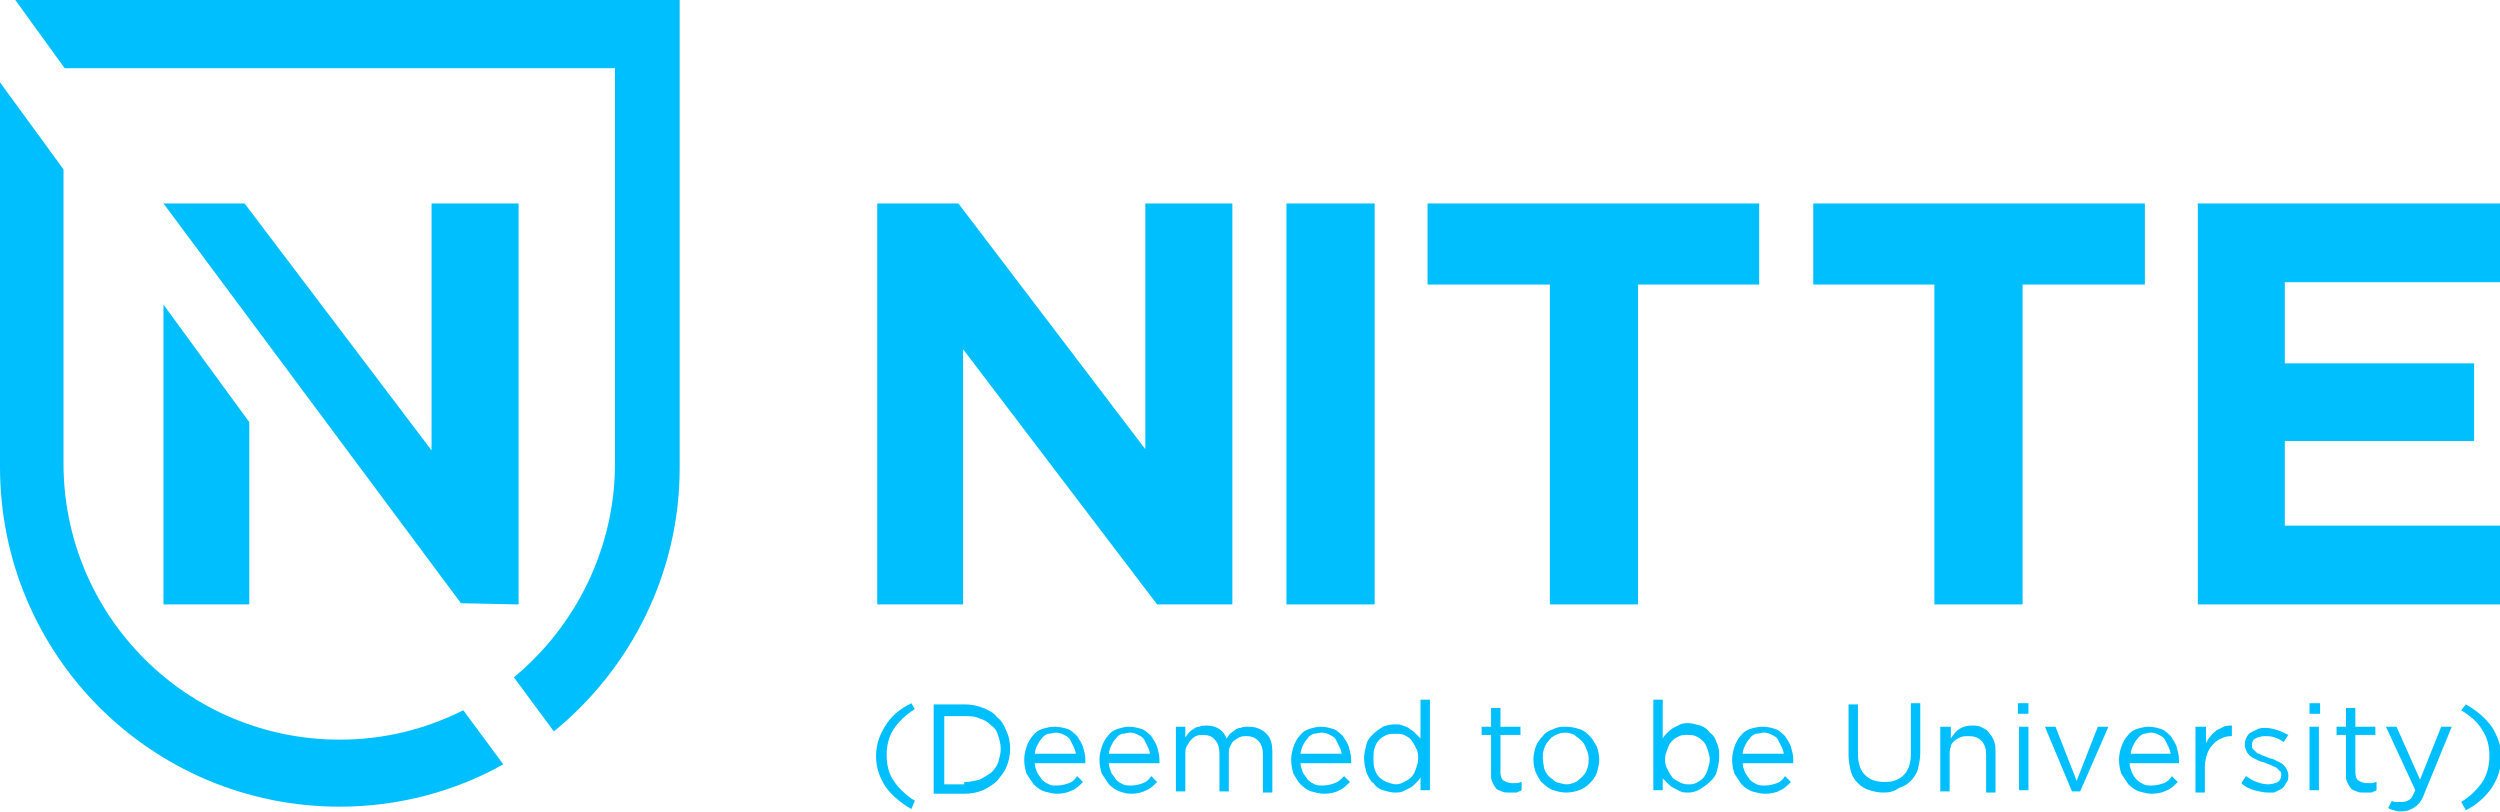
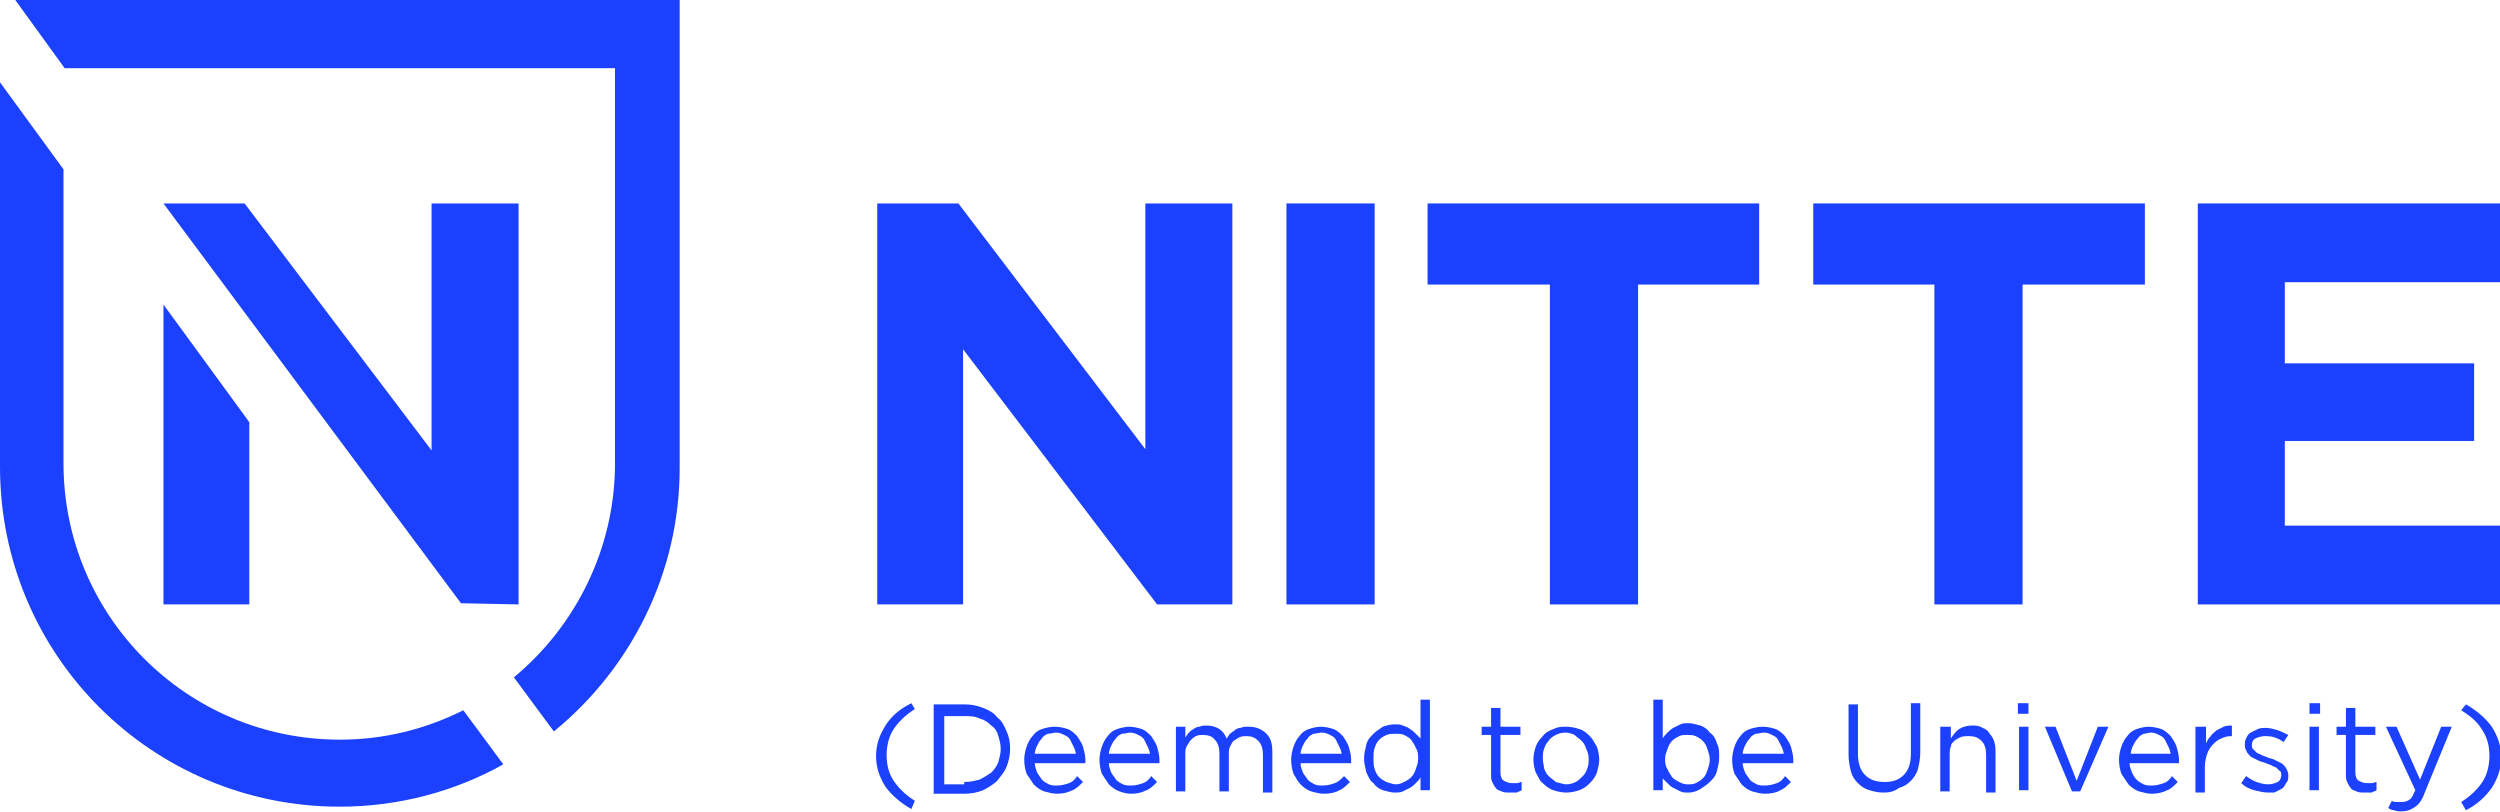
<svg xmlns="http://www.w3.org/2000/svg" version="1.1" id="Layer_1" x="0px" y="0px" viewBox="0 0 212.6 69" style="enable-background:new 0 0 212.6 69;" xml:space="preserve">
  <style type="text/css">
- 	.st0{fill-rule:evenodd;clip-rule:evenodd;fill:#00bfff;}
- 	.st1{fill:#00bfff;}
+ 	.st0{fill-rule:evenodd;clip-rule:evenodd;fill:#1b41ff;}
+ 	.st1{fill:#1b41ff;}
	
</style>
  <g>
    <polygon class="st0" points="13.9,17.3 20.8,17.3 36.7,38.3 36.7,17.3 44.1,17.3 44.1,51.4 39.2,51.3  " />
    <polygon class="st0" points="21.2,35.9 21.2,51.4 13.9,51.4 13.9,25.9  " />
    <polygon class="st1" points="74.6,17.3 81.5,17.3 97.4,38.2 97.4,17.3 104.8,17.3 104.8,51.4 98.4,51.4 81.9,29.7 81.9,51.4    74.6,51.4  " />
    <rect x="109.4" y="17.3" class="st1" width="7.5" height="34.1" />
    <polygon class="st1" points="131.8,24.2 121.4,24.2 121.4,17.3 149.6,17.3 149.6,24.2 139.3,24.2 139.3,51.4 131.8,51.4  " />
    <polygon class="st1" points="164.5,24.2 154.2,24.2 154.2,17.3 182.4,17.3 182.4,24.2 172,24.2 172,51.4 164.5,51.4  " />
    <polygon class="st1" points="186.9,17.3 212.6,17.3 212.6,24 194.3,24 194.3,30.9 210.4,30.9 210.4,37.5 194.3,37.5 194.3,44.7    212.6,44.7 212.6,51.4 186.9,51.4  " />
    <path class="st0" d="M39.4,60.4c-3.2,1.6-6.7,2.5-10.5,2.5c-13,0-23.5-10.5-23.5-23.5v-25L0,7v32.7c0,16,12.9,28.9,28.9,28.9   c5,0,9.8-1.3,13.9-3.6L39.4,60.4z" />
    <path class="st0" d="M1.3,0l4.2,5.8h46.8v33.6c0,7.3-3.4,13.9-8.6,18.2l3.4,4.6c6.5-5.3,10.7-13.4,10.7-22.4V0H1.3z" />
    <path class="st1" d="M77.5,68.8c-0.9-0.5-1.7-1.2-2.2-1.9c-0.5-0.8-0.8-1.6-0.8-2.6c0-1,0.3-1.8,0.8-2.6c0.5-0.8,1.2-1.4,2.2-1.9   l0.3,0.5C77,60.8,76.4,61.4,76,62c-0.4,0.6-0.6,1.4-0.6,2.2c0,0.9,0.2,1.6,0.6,2.2c0.4,0.6,1,1.2,1.8,1.7L77.5,68.8z" />
    <path class="st1" d="M79.4,59.9H82c0.6,0,1.1,0.1,1.6,0.3c0.5,0.2,0.9,0.4,1.2,0.8c0.4,0.3,0.6,0.7,0.8,1.2   c0.2,0.4,0.3,0.9,0.3,1.5v0c0,0.5-0.1,1-0.3,1.5c-0.2,0.5-0.5,0.8-0.8,1.2c-0.3,0.3-0.8,0.6-1.2,0.8c-0.5,0.2-1,0.3-1.6,0.3h-2.6   V59.9z M82,66.5c0.5,0,0.9-0.1,1.3-0.2c0.4-0.2,0.7-0.4,1-0.6c0.3-0.3,0.5-0.6,0.6-0.9c0.1-0.4,0.2-0.7,0.2-1.1v0   c0-0.4-0.1-0.8-0.2-1.1c-0.1-0.4-0.3-0.7-0.6-0.9c-0.3-0.3-0.6-0.5-1-0.6c-0.4-0.2-0.8-0.2-1.3-0.2h-1.7v5.8H82z" />
    <path class="st1" d="M88,64.9c0,0.3,0.1,0.5,0.2,0.8c0.1,0.2,0.3,0.4,0.4,0.6c0.2,0.2,0.4,0.3,0.6,0.4c0.2,0.1,0.4,0.1,0.7,0.1   c0.4,0,0.7-0.1,1-0.2c0.3-0.1,0.5-0.3,0.7-0.6l0.5,0.5c-0.3,0.3-0.6,0.6-0.9,0.7c-0.4,0.2-0.8,0.3-1.3,0.3c-0.4,0-0.7-0.1-1.1-0.2   c-0.3-0.1-0.6-0.3-0.9-0.6c-0.2-0.3-0.4-0.6-0.6-0.9c-0.1-0.3-0.2-0.7-0.2-1.2c0-0.4,0.1-0.8,0.2-1.1c0.1-0.3,0.3-0.7,0.5-0.9   c0.2-0.3,0.5-0.5,0.8-0.6c0.3-0.1,0.7-0.2,1.1-0.2c0.4,0,0.8,0.1,1.1,0.2c0.3,0.1,0.6,0.4,0.8,0.6c0.2,0.3,0.4,0.6,0.5,0.9   c0.1,0.4,0.2,0.7,0.2,1.1v0.1c0,0,0,0.1,0,0.2H88z M91.5,64.2c0-0.2-0.1-0.5-0.2-0.7c-0.1-0.2-0.2-0.4-0.3-0.6   c-0.1-0.2-0.3-0.3-0.5-0.4c-0.2-0.1-0.4-0.2-0.7-0.2c-0.2,0-0.4,0.1-0.7,0.1c-0.2,0.1-0.4,0.2-0.5,0.4c-0.2,0.2-0.3,0.4-0.4,0.6   c-0.1,0.2-0.2,0.5-0.2,0.7H91.5z" />
    <path class="st1" d="M94.3,64.9c0,0.3,0.1,0.5,0.2,0.8c0.1,0.2,0.3,0.4,0.4,0.6c0.2,0.2,0.4,0.3,0.6,0.4c0.2,0.1,0.4,0.1,0.7,0.1   c0.4,0,0.7-0.1,1-0.2c0.3-0.1,0.5-0.3,0.7-0.6l0.5,0.5c-0.3,0.3-0.6,0.6-0.9,0.7c-0.4,0.2-0.8,0.3-1.3,0.3c-0.4,0-0.7-0.1-1-0.2   c-0.3-0.1-0.6-0.3-0.9-0.6c-0.2-0.3-0.4-0.6-0.6-0.9c-0.1-0.3-0.2-0.7-0.2-1.2c0-0.4,0.1-0.8,0.2-1.1c0.1-0.3,0.3-0.7,0.5-0.9   c0.2-0.3,0.5-0.5,0.8-0.6c0.3-0.1,0.7-0.2,1-0.2c0.4,0,0.8,0.1,1.1,0.2c0.3,0.1,0.6,0.4,0.8,0.6c0.2,0.3,0.4,0.6,0.5,0.9   c0.1,0.4,0.2,0.7,0.2,1.1v0.1c0,0,0,0.1,0,0.2H94.3z M97.8,64.2c0-0.2-0.1-0.5-0.2-0.7c-0.1-0.2-0.2-0.4-0.3-0.6   c-0.1-0.2-0.3-0.3-0.5-0.4c-0.2-0.1-0.4-0.2-0.7-0.2c-0.2,0-0.4,0.1-0.7,0.1c-0.2,0.1-0.4,0.2-0.5,0.4c-0.2,0.2-0.3,0.4-0.4,0.6   c-0.1,0.2-0.2,0.5-0.2,0.7H97.8z" />
    <path class="st1" d="M100,61.8h0.8v0.9c0.1-0.1,0.2-0.3,0.3-0.4c0.1-0.1,0.2-0.2,0.4-0.3c0.1-0.1,0.3-0.2,0.5-0.2   c0.2-0.1,0.4-0.1,0.6-0.1c0.4,0,0.8,0.1,1.1,0.3c0.3,0.2,0.5,0.5,0.6,0.8c0.1-0.1,0.2-0.3,0.3-0.4c0.1-0.1,0.3-0.2,0.4-0.3   c0.1-0.1,0.3-0.2,0.5-0.2c0.2-0.1,0.4-0.1,0.7-0.1c0.6,0,1.1,0.2,1.5,0.6c0.4,0.4,0.5,0.9,0.5,1.6v3.4h-0.8v-3.2   c0-0.5-0.1-0.9-0.4-1.2c-0.3-0.3-0.6-0.4-1-0.4c-0.2,0-0.4,0-0.6,0.1c-0.2,0.1-0.3,0.2-0.5,0.3c-0.1,0.1-0.2,0.3-0.3,0.5   c-0.1,0.2-0.1,0.4-0.1,0.7v3.1h-0.8v-3.2c0-0.5-0.1-0.9-0.4-1.2c-0.2-0.3-0.6-0.4-1-0.4c-0.2,0-0.4,0-0.6,0.1   c-0.2,0.1-0.3,0.2-0.5,0.4c-0.1,0.2-0.2,0.3-0.3,0.5c-0.1,0.2-0.1,0.4-0.1,0.7v3.1H100V61.8z" />
    <path class="st1" d="M110.6,64.9c0,0.3,0.1,0.5,0.2,0.8c0.1,0.2,0.3,0.4,0.4,0.6c0.2,0.2,0.4,0.3,0.6,0.4c0.2,0.1,0.4,0.1,0.7,0.1   c0.4,0,0.7-0.1,1-0.2c0.3-0.1,0.5-0.3,0.8-0.6l0.5,0.5c-0.3,0.3-0.6,0.6-0.9,0.7c-0.3,0.2-0.8,0.3-1.3,0.3c-0.4,0-0.7-0.1-1.1-0.2   c-0.3-0.1-0.6-0.3-0.9-0.6c-0.3-0.3-0.4-0.6-0.6-0.9c-0.1-0.3-0.2-0.7-0.2-1.2c0-0.4,0.1-0.8,0.2-1.1c0.1-0.3,0.3-0.7,0.5-0.9   c0.2-0.3,0.5-0.5,0.8-0.6c0.3-0.1,0.7-0.2,1-0.2c0.4,0,0.8,0.1,1.1,0.2c0.3,0.1,0.6,0.4,0.8,0.6c0.2,0.3,0.4,0.6,0.5,0.9   c0.1,0.4,0.2,0.7,0.2,1.1v0.1c0,0,0,0.1,0,0.2H110.6z M114.1,64.2c0-0.2-0.1-0.5-0.2-0.7c-0.1-0.2-0.2-0.4-0.3-0.6   c-0.1-0.2-0.3-0.3-0.5-0.4c-0.2-0.1-0.4-0.2-0.7-0.2c-0.2,0-0.5,0.1-0.7,0.1c-0.2,0.1-0.4,0.2-0.5,0.4c-0.2,0.2-0.3,0.4-0.4,0.6   c-0.1,0.2-0.2,0.5-0.2,0.7H114.1z" />
    <path class="st1" d="M118.6,67.4c-0.3,0-0.6-0.1-1-0.2c-0.3-0.1-0.6-0.3-0.8-0.6c-0.3-0.2-0.4-0.5-0.6-0.9   c-0.1-0.4-0.2-0.8-0.2-1.2v0c0-0.4,0.1-0.8,0.2-1.2c0.1-0.4,0.3-0.6,0.6-0.9c0.2-0.2,0.5-0.4,0.8-0.6c0.3-0.1,0.6-0.2,1-0.2   c0.3,0,0.5,0,0.7,0.1c0.2,0.1,0.4,0.1,0.6,0.3c0.2,0.1,0.3,0.2,0.5,0.4c0.1,0.1,0.3,0.3,0.4,0.4v-3.3h0.8v7.7h-0.8v-1.1   c-0.1,0.2-0.2,0.3-0.4,0.5c-0.1,0.1-0.3,0.3-0.5,0.4c-0.2,0.1-0.4,0.2-0.6,0.3C119.1,67.4,118.8,67.4,118.6,67.4 M118.7,66.7   c0.3,0,0.5-0.1,0.7-0.2c0.2-0.1,0.4-0.2,0.6-0.4c0.2-0.2,0.3-0.4,0.4-0.7c0.1-0.3,0.2-0.5,0.2-0.9v0c0-0.3,0-0.6-0.2-0.9   c-0.1-0.3-0.3-0.5-0.4-0.7c-0.2-0.2-0.4-0.3-0.6-0.4c-0.2-0.1-0.5-0.1-0.7-0.1c-0.3,0-0.5,0-0.8,0.1c-0.2,0.1-0.4,0.2-0.6,0.4   c-0.2,0.2-0.3,0.4-0.4,0.7c-0.1,0.3-0.1,0.6-0.1,0.9v0c0,0.3,0,0.6,0.1,0.9c0.1,0.3,0.2,0.5,0.4,0.7c0.2,0.2,0.4,0.3,0.6,0.4   C118.2,66.6,118.5,66.7,118.7,66.7" />
    <path class="st1" d="M128.3,67.4c-0.2,0-0.4,0-0.6-0.1c-0.2-0.1-0.4-0.1-0.5-0.3c-0.1-0.1-0.2-0.3-0.3-0.5   c-0.1-0.2-0.1-0.4-0.1-0.7v-3.3H126v-0.7h0.8v-1.6h0.8v1.6h1.7v0.7h-1.7v3.2c0,0.3,0.1,0.6,0.3,0.7c0.2,0.1,0.4,0.2,0.7,0.2   c0.1,0,0.3,0,0.4,0c0.1,0,0.3-0.1,0.4-0.1v0.7c-0.1,0.1-0.3,0.1-0.4,0.2C128.7,67.4,128.5,67.4,128.3,67.4" />
    <path class="st1" d="M133.2,67.4c-0.4,0-0.8-0.1-1.1-0.2c-0.3-0.1-0.6-0.3-0.9-0.6c-0.3-0.2-0.4-0.6-0.6-0.9   c-0.1-0.3-0.2-0.7-0.2-1.1v0c0-0.4,0.1-0.8,0.2-1.1c0.1-0.3,0.3-0.6,0.6-0.9c0.2-0.3,0.6-0.5,0.9-0.6c0.4-0.2,0.7-0.2,1.1-0.2   c0.4,0,0.8,0.1,1.1,0.2c0.4,0.1,0.7,0.4,0.9,0.6c0.3,0.3,0.4,0.6,0.6,0.9c0.1,0.3,0.2,0.7,0.2,1.1v0c0,0.4-0.1,0.7-0.2,1.1   c-0.1,0.3-0.3,0.6-0.6,0.9c-0.3,0.3-0.6,0.5-0.9,0.6C134,67.3,133.6,67.4,133.2,67.4 M133.2,66.7c0.3,0,0.6-0.1,0.8-0.2   c0.2-0.1,0.4-0.3,0.6-0.5c0.2-0.2,0.3-0.4,0.4-0.7c0.1-0.3,0.1-0.5,0.1-0.8v0c0-0.3-0.1-0.6-0.2-0.8c-0.1-0.3-0.2-0.5-0.4-0.7   c-0.2-0.2-0.4-0.3-0.6-0.5c-0.2-0.1-0.5-0.2-0.8-0.2c-0.3,0-0.6,0.1-0.8,0.2c-0.2,0.1-0.5,0.3-0.6,0.5c-0.2,0.2-0.3,0.4-0.4,0.7   c-0.1,0.3-0.1,0.5-0.1,0.8v0c0,0.3,0.1,0.6,0.1,0.8c0.1,0.3,0.2,0.5,0.4,0.7c0.2,0.2,0.4,0.3,0.6,0.5   C132.7,66.6,133,66.7,133.2,66.7" />
    <path class="st1" d="M143.6,67.4c-0.3,0-0.5,0-0.7-0.1c-0.2-0.1-0.4-0.2-0.6-0.3c-0.2-0.1-0.3-0.2-0.5-0.4   c-0.1-0.1-0.3-0.3-0.4-0.4v1h-0.8v-7.7h0.8v3.3c0.1-0.2,0.2-0.3,0.4-0.5c0.1-0.1,0.3-0.3,0.5-0.4c0.2-0.1,0.4-0.2,0.6-0.3   c0.2-0.1,0.4-0.1,0.7-0.1c0.3,0,0.6,0.1,1,0.2c0.3,0.1,0.6,0.3,0.8,0.6c0.3,0.2,0.5,0.5,0.6,0.9c0.2,0.4,0.2,0.7,0.2,1.2v0   c0,0.4-0.1,0.8-0.2,1.2c-0.1,0.4-0.3,0.6-0.6,0.9c-0.2,0.2-0.5,0.4-0.8,0.6C144.3,67.3,143.9,67.4,143.6,67.4 M143.5,66.7   c0.3,0,0.5,0,0.7-0.1c0.2-0.1,0.4-0.2,0.6-0.4c0.2-0.2,0.3-0.4,0.4-0.7c0.1-0.3,0.2-0.6,0.2-0.9v0c0-0.3-0.1-0.6-0.2-0.9   c-0.1-0.3-0.2-0.5-0.4-0.7c-0.2-0.2-0.4-0.3-0.6-0.4c-0.2-0.1-0.5-0.1-0.7-0.1c-0.3,0-0.5,0-0.7,0.1c-0.2,0.1-0.4,0.2-0.6,0.4   c-0.2,0.2-0.3,0.4-0.4,0.7c-0.1,0.3-0.2,0.5-0.2,0.8v0c0,0.3,0,0.6,0.2,0.9c0.1,0.3,0.3,0.5,0.4,0.7c0.2,0.2,0.4,0.3,0.6,0.4   C143,66.6,143.2,66.7,143.5,66.7" />
    <path class="st1" d="M148.2,64.9c0,0.3,0.1,0.5,0.2,0.8c0.1,0.2,0.3,0.4,0.4,0.6c0.2,0.2,0.4,0.3,0.6,0.4c0.2,0.1,0.4,0.1,0.7,0.1   c0.4,0,0.7-0.1,1-0.2c0.3-0.1,0.5-0.3,0.7-0.6l0.5,0.5c-0.3,0.3-0.6,0.6-0.9,0.7c-0.3,0.2-0.8,0.3-1.3,0.3c-0.4,0-0.7-0.1-1.1-0.2   c-0.3-0.1-0.6-0.3-0.9-0.6c-0.2-0.3-0.4-0.6-0.6-0.9c-0.1-0.3-0.2-0.7-0.2-1.2c0-0.4,0.1-0.8,0.2-1.1c0.1-0.3,0.3-0.7,0.5-0.9   c0.2-0.3,0.5-0.5,0.8-0.6c0.3-0.1,0.7-0.2,1.1-0.2c0.4,0,0.8,0.1,1.1,0.2c0.3,0.1,0.6,0.4,0.8,0.6c0.2,0.3,0.4,0.6,0.5,0.9   c0.1,0.4,0.2,0.7,0.2,1.1v0.1c0,0,0,0.1,0,0.2H148.2z M151.7,64.2c0-0.2-0.1-0.5-0.2-0.7c-0.1-0.2-0.2-0.4-0.3-0.6   c-0.1-0.2-0.3-0.3-0.5-0.4c-0.2-0.1-0.4-0.2-0.7-0.2c-0.2,0-0.4,0.1-0.7,0.1c-0.2,0.1-0.4,0.2-0.5,0.4c-0.2,0.2-0.3,0.4-0.4,0.6   c-0.1,0.2-0.2,0.5-0.2,0.7H151.7z" />
    <path class="st1" d="M160.2,67.4c-0.5,0-0.9-0.1-1.2-0.2c-0.4-0.1-0.7-0.3-1-0.6c-0.3-0.3-0.5-0.6-0.6-1c-0.1-0.4-0.2-0.9-0.2-1.4   v-4.3h0.8v4.2c0,0.8,0.2,1.4,0.6,1.8c0.4,0.4,0.9,0.6,1.7,0.6c0.7,0,1.2-0.2,1.6-0.6c0.4-0.4,0.6-1,0.6-1.8v-4.3h0.8v4.2   c0,0.5-0.1,1-0.2,1.4c-0.1,0.4-0.4,0.8-0.6,1c-0.3,0.3-0.6,0.5-1,0.6C161.1,67.3,160.7,67.4,160.2,67.4" />
    <path class="st1" d="M165.1,61.8h0.8v1c0.2-0.3,0.4-0.6,0.7-0.8c0.3-0.2,0.7-0.3,1.1-0.3c0.3,0,0.6,0,0.9,0.2   c0.3,0.1,0.5,0.3,0.6,0.5c0.2,0.2,0.3,0.4,0.4,0.7c0.1,0.3,0.1,0.6,0.1,0.9v3.4h-0.8v-3.2c0-0.5-0.1-0.9-0.4-1.2   c-0.3-0.3-0.6-0.4-1.1-0.4c-0.2,0-0.5,0-0.7,0.1c-0.2,0.1-0.4,0.2-0.5,0.3c-0.2,0.2-0.3,0.3-0.3,0.5c-0.1,0.2-0.1,0.4-0.1,0.7v3.1   h-0.8V61.8z" />
    <path class="st1" d="M171.6,59.8h0.9v0.9h-0.9V59.8z M171.7,61.8h0.8v5.4h-0.8V61.8z" />
    <polygon class="st1" points="173.9,61.8 174.8,61.8 176.6,66.4 178.4,61.8 179.3,61.8 176.9,67.3 176.2,67.3  " />
    <path class="st1" d="M181.1,64.9c0,0.3,0.1,0.5,0.2,0.8c0.1,0.2,0.2,0.4,0.4,0.6c0.2,0.2,0.4,0.3,0.6,0.4c0.2,0.1,0.4,0.1,0.7,0.1   c0.4,0,0.7-0.1,1-0.2c0.3-0.1,0.5-0.3,0.7-0.6l0.5,0.5c-0.3,0.3-0.6,0.6-0.9,0.7c-0.4,0.2-0.8,0.3-1.3,0.3c-0.4,0-0.7-0.1-1.1-0.2   c-0.3-0.1-0.6-0.3-0.9-0.6c-0.2-0.3-0.4-0.6-0.6-0.9c-0.1-0.3-0.2-0.7-0.2-1.2c0-0.4,0.1-0.8,0.2-1.1c0.1-0.3,0.3-0.7,0.5-0.9   c0.2-0.3,0.5-0.5,0.8-0.6c0.3-0.1,0.7-0.2,1-0.2c0.4,0,0.8,0.1,1.1,0.2c0.3,0.1,0.6,0.4,0.8,0.6c0.2,0.3,0.4,0.6,0.5,0.9   c0.1,0.4,0.2,0.7,0.2,1.1v0.1c0,0,0,0.1,0,0.2H181.1z M184.6,64.2c0-0.2-0.1-0.5-0.2-0.7c-0.1-0.2-0.2-0.4-0.3-0.6   c-0.1-0.2-0.3-0.3-0.5-0.4c-0.2-0.1-0.4-0.2-0.7-0.2c-0.2,0-0.4,0.1-0.6,0.1c-0.2,0.1-0.4,0.2-0.5,0.4c-0.2,0.2-0.3,0.4-0.4,0.6   c-0.1,0.2-0.2,0.5-0.2,0.7H184.6z" />
    <path class="st1" d="M186.8,61.8h0.8v1.4c0.1-0.2,0.2-0.4,0.4-0.6c0.1-0.2,0.3-0.3,0.5-0.5c0.2-0.1,0.4-0.2,0.6-0.3   c0.2-0.1,0.5-0.1,0.7-0.1v0.9h-0.1c-0.3,0-0.6,0.1-0.8,0.2c-0.3,0.1-0.5,0.3-0.7,0.5c-0.2,0.2-0.4,0.5-0.5,0.8   c-0.1,0.3-0.2,0.7-0.2,1.1v2.2h-0.8V61.8z" />
    <path class="st1" d="M192.9,67.4c-0.4,0-0.8-0.1-1.2-0.2c-0.4-0.1-0.8-0.3-1.1-0.6l0.4-0.6c0.3,0.2,0.6,0.4,0.9,0.5   c0.3,0.1,0.6,0.2,1,0.2c0.3,0,0.6-0.1,0.8-0.2c0.2-0.1,0.3-0.4,0.3-0.6v0c0-0.1,0-0.3-0.1-0.3c-0.1-0.1-0.2-0.2-0.3-0.3   c-0.1-0.1-0.3-0.1-0.4-0.2c-0.2-0.1-0.3-0.1-0.5-0.2c-0.2-0.1-0.4-0.1-0.6-0.2c-0.2-0.1-0.4-0.2-0.6-0.3c-0.2-0.1-0.3-0.3-0.4-0.4   c-0.1-0.2-0.2-0.4-0.2-0.6v0c0-0.2,0-0.4,0.1-0.6c0.1-0.2,0.2-0.4,0.4-0.5c0.2-0.1,0.4-0.2,0.6-0.3c0.2-0.1,0.5-0.1,0.7-0.1   c0.3,0,0.7,0.1,1,0.2c0.3,0.1,0.7,0.3,0.9,0.4l-0.4,0.6c-0.3-0.2-0.5-0.3-0.8-0.4c-0.3-0.1-0.6-0.1-0.8-0.1c-0.3,0-0.6,0.1-0.8,0.2   c-0.2,0.1-0.3,0.3-0.3,0.6v0c0,0.1,0,0.2,0.1,0.3c0.1,0.1,0.2,0.2,0.3,0.3c0.1,0.1,0.3,0.1,0.4,0.2c0.2,0.1,0.3,0.1,0.5,0.2   c0.2,0.1,0.4,0.1,0.6,0.2c0.2,0.1,0.4,0.2,0.6,0.3c0.2,0.1,0.3,0.3,0.4,0.4c0.1,0.2,0.2,0.4,0.2,0.6v0c0,0.3,0,0.5-0.2,0.7   c-0.1,0.2-0.2,0.4-0.4,0.5c-0.2,0.1-0.4,0.2-0.6,0.3C193.4,67.4,193.2,67.4,192.9,67.4" />
    <path class="st1" d="M196.4,59.8h0.9v0.9h-0.9V59.8z M196.4,61.8h0.8v5.4h-0.8V61.8z" />
    <path class="st1" d="M201,67.4c-0.2,0-0.4,0-0.6-0.1c-0.2-0.1-0.4-0.1-0.5-0.3c-0.1-0.1-0.2-0.3-0.3-0.5c-0.1-0.2-0.1-0.4-0.1-0.7   v-3.3h-0.8v-0.7h0.8v-1.6h0.8v1.6h1.7v0.7h-1.7v3.2c0,0.3,0.1,0.6,0.3,0.7c0.2,0.1,0.4,0.2,0.7,0.2c0.1,0,0.3,0,0.4,0   c0.1,0,0.3-0.1,0.4-0.1v0.7c-0.1,0.1-0.3,0.1-0.4,0.2C201.3,67.4,201.2,67.4,201,67.4" />
    <path class="st1" d="M204.2,69c-0.2,0-0.4,0-0.6-0.1c-0.2,0-0.4-0.1-0.5-0.2l0.3-0.6c0.1,0.1,0.3,0.1,0.4,0.1c0.1,0,0.3,0,0.5,0   c0.2,0,0.5-0.1,0.6-0.2c0.2-0.1,0.3-0.4,0.5-0.8l-2.5-5.4h0.9l2,4.5l1.8-4.5h0.9l-2.3,5.6c-0.2,0.6-0.5,1-0.8,1.2   C205,68.9,204.6,69,204.2,69" />
    <path class="st1" d="M209.3,68.2c0.8-0.5,1.4-1.1,1.8-1.7c0.4-0.6,0.6-1.4,0.6-2.2c0-0.9-0.2-1.6-0.6-2.2c-0.4-0.7-1-1.2-1.8-1.7   l0.4-0.5c0.9,0.5,1.7,1.2,2.2,1.9c0.5,0.8,0.8,1.6,0.8,2.6s-0.3,1.8-0.8,2.6c-0.5,0.7-1.2,1.4-2.2,1.9L209.3,68.2z" />
  </g>
</svg>
